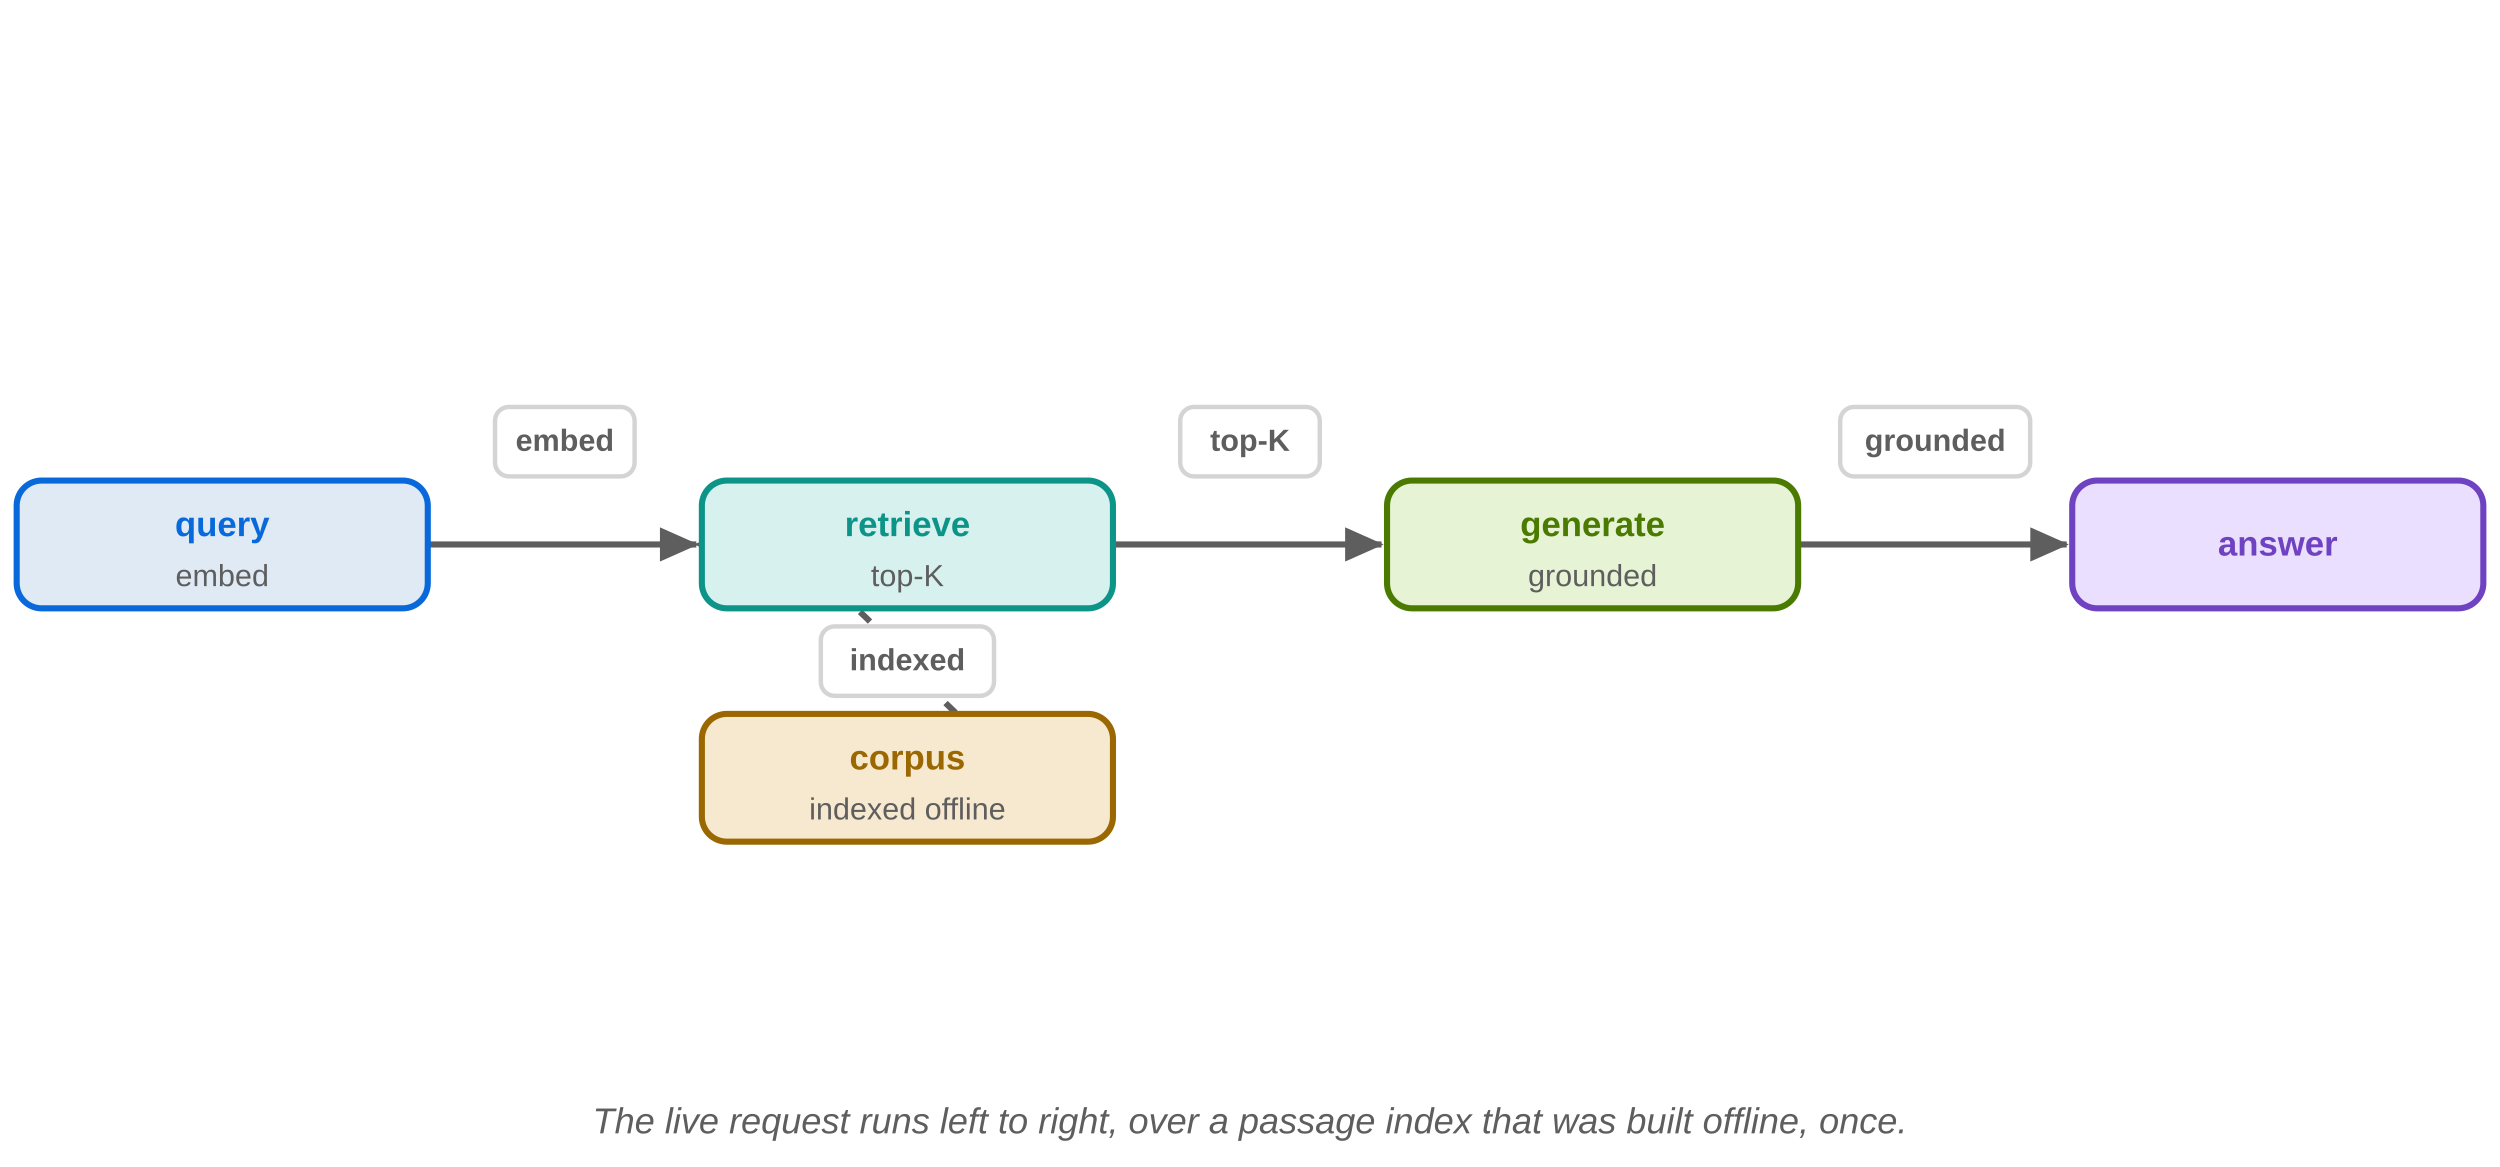
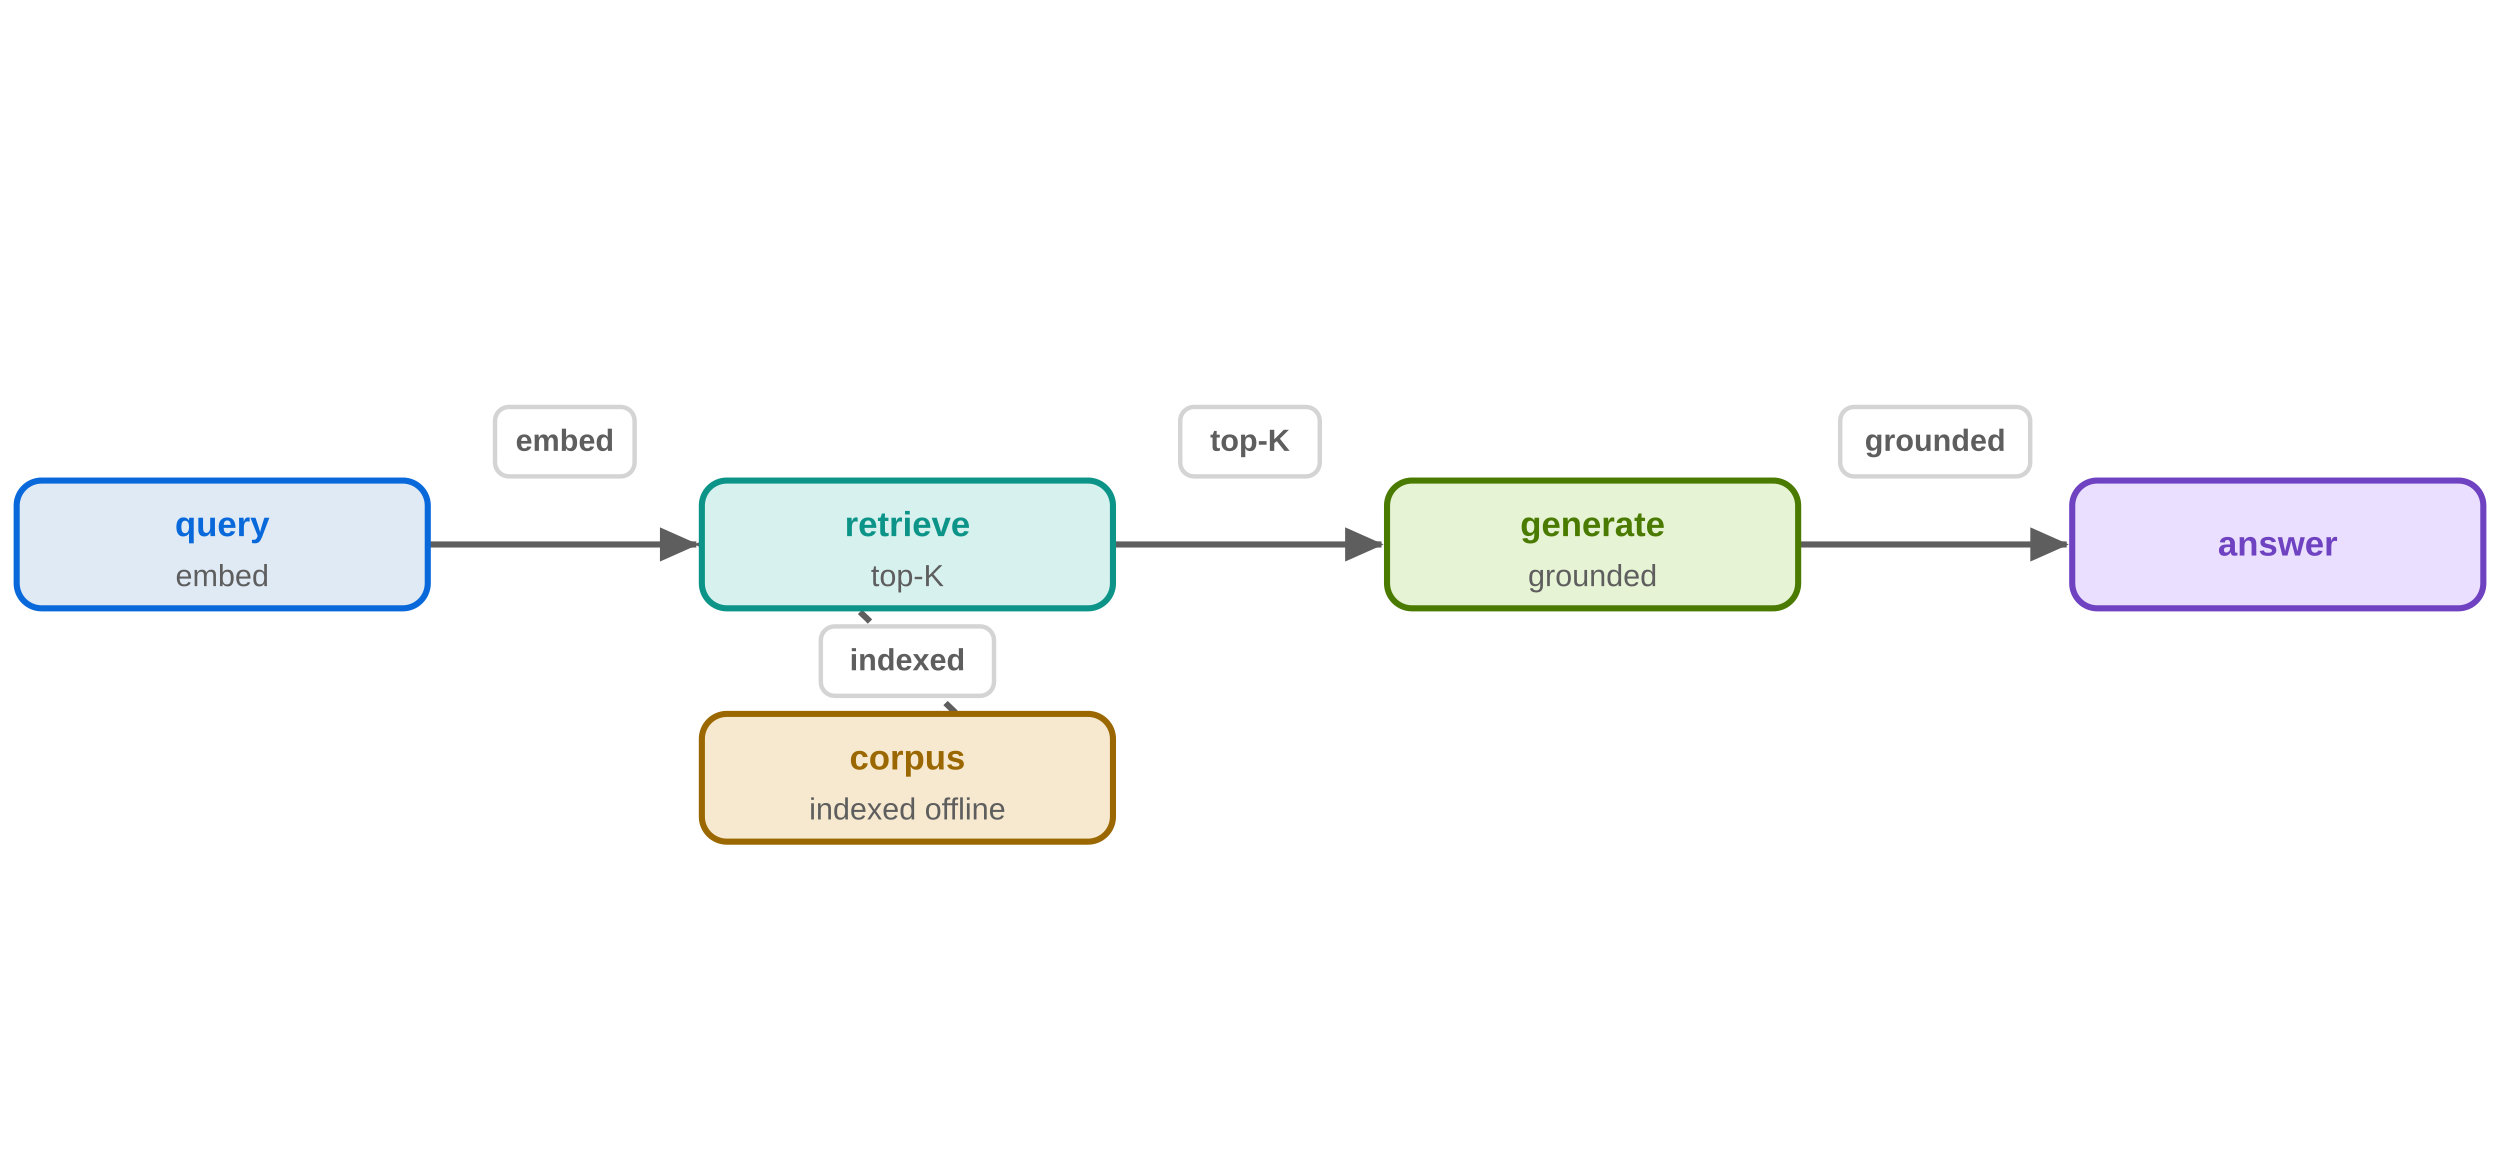
<svg xmlns="http://www.w3.org/2000/svg" class="gfx-dark" viewBox="0 0 900 420" role="img" aria-label="The live request runs left to right, over a passage index that was built offline, once." preserveAspectRatio="xMidYMid meet" style="width:100%;height:auto;display:block;background:#0d0d0d;border:1px solid #2a2a2a;border-radius:8px;padding:14px;max-width:1080px;margin:1.5rem auto">
  <defs>
    <marker id="pl-a" viewBox="0 0 10 10" refX="8.5" refY="5" markerWidth="7" markerHeight="7" orient="auto">
      <path d="M0,1 L9,5 L0,9 Z" fill="var(--gfx-sub,#5e5e5e)" />
    </marker>
  </defs>
  <path d="M 154 196 C 203.333 196, 203.333 196, 250.667 196" fill="none" stroke="var(--gfx-sub,#5e5e5e)" stroke-width="2.2" marker-end="url(#pl-a)" />
  <path d="M 400.667 196 C 450 196, 450 196, 497.333 196" fill="none" stroke="var(--gfx-sub,#5e5e5e)" stroke-width="2.2" marker-end="url(#pl-a)" />
  <path d="M 647.333 196 C 696.667 196, 696.667 196, 744 196" fill="none" stroke="var(--gfx-sub,#5e5e5e)" stroke-width="2.2" marker-end="url(#pl-a)" />
  <path d="M 400.667 280 C 326.667 280, 326.667 196, 250.667 196" fill="none" stroke="var(--gfx-sub,#5e5e5e)" stroke-width="2.2" stroke-dasharray="5 4" marker-end="url(#pl-a)" />
  <rect x="178.208" y="146.5" width="50.25" height="25" rx="5" fill="var(--gfx-bg,#ffffff)" stroke="var(--gfx-line,#d4d4d4)" stroke-width="1.6" />
  <text x="203.333" y="162.3" font-family="Arial, 'Helvetica Neue', Helvetica, sans-serif" font-size="11" fill="var(--gfx-sub,#5e5e5e)" text-anchor="middle" font-weight="700">embed</text>
  <rect x="424.875" y="146.5" width="50.25" height="25" rx="5" fill="var(--gfx-bg,#ffffff)" stroke="var(--gfx-line,#d4d4d4)" stroke-width="1.6" />
  <text x="450" y="162.3" font-family="Arial, 'Helvetica Neue', Helvetica, sans-serif" font-size="11" fill="var(--gfx-sub,#5e5e5e)" text-anchor="middle" font-weight="700">top-K</text>
  <rect x="662.467" y="146.5" width="68.4" height="25" rx="5" fill="var(--gfx-bg,#ffffff)" stroke="var(--gfx-line,#d4d4d4)" stroke-width="1.6" />
  <text x="696.667" y="162.3" font-family="Arial, 'Helvetica Neue', Helvetica, sans-serif" font-size="11" fill="var(--gfx-sub,#5e5e5e)" text-anchor="middle" font-weight="700">grounded</text>
  <rect x="295.492" y="225.5" width="62.35" height="25" rx="5" fill="var(--gfx-bg,#ffffff)" stroke="var(--gfx-line,#d4d4d4)" stroke-width="1.6" />
  <text x="326.667" y="241.3" font-family="Arial, 'Helvetica Neue', Helvetica, sans-serif" font-size="11" fill="var(--gfx-sub,#5e5e5e)" text-anchor="middle" font-weight="700">indexed</text>
  <rect x="6" y="173" width="148" height="46" rx="9" fill="var(--gfx-tint-blue,#dfeaf5)" stroke="var(--gfx-blue,#0969da)" stroke-width="2.2" />
  <text x="80" y="193" font-family="Arial, 'Helvetica Neue', Helvetica, sans-serif" font-size="12.5" fill="var(--gfx-blue,#0969da)" text-anchor="middle" font-weight="700">query</text>
  <text x="80" y="211" font-family="Arial, 'Helvetica Neue', Helvetica, sans-serif" font-size="11" fill="var(--gfx-sub,#5e5e5e)" text-anchor="middle">embed</text>
  <rect x="252.667" y="173" width="148" height="46" rx="9" fill="var(--gfx-tint-teal,#d6f1ee)" stroke="var(--gfx-teal,#0d9488)" stroke-width="2.2" />
  <text x="326.667" y="193" font-family="Arial, 'Helvetica Neue', Helvetica, sans-serif" font-size="12.5" fill="var(--gfx-teal,#0d9488)" text-anchor="middle" font-weight="700">retrieve</text>
  <text x="326.667" y="211" font-family="Arial, 'Helvetica Neue', Helvetica, sans-serif" font-size="11" fill="var(--gfx-sub,#5e5e5e)" text-anchor="middle">top-K</text>
  <rect x="499.333" y="173" width="148" height="46" rx="9" fill="var(--gfx-tint-green,#e6f3d4)" stroke="var(--gfx-green,#4a7a00)" stroke-width="2.2" />
  <text x="573.333" y="193" font-family="Arial, 'Helvetica Neue', Helvetica, sans-serif" font-size="12.5" fill="var(--gfx-green,#4a7a00)" text-anchor="middle" font-weight="700">generate</text>
  <text x="573.333" y="211" font-family="Arial, 'Helvetica Neue', Helvetica, sans-serif" font-size="11" fill="var(--gfx-sub,#5e5e5e)" text-anchor="middle">grounded</text>
  <rect x="746" y="173" width="148" height="46" rx="9" fill="var(--gfx-tint-purple,#eadfff)" stroke="var(--gfx-purple,#6f42c1)" stroke-width="2.2" />
  <text x="820" y="200" font-family="Arial, 'Helvetica Neue', Helvetica, sans-serif" font-size="12.5" fill="var(--gfx-purple,#6f42c1)" text-anchor="middle" font-weight="700">answer</text>
  <rect x="252.667" y="257" width="148" height="46" rx="9" fill="var(--gfx-tint-amber,#f7e9cf)" stroke="var(--gfx-amber,#9a6700)" stroke-width="2.2" />
  <text x="326.667" y="277" font-family="Arial, 'Helvetica Neue', Helvetica, sans-serif" font-size="12.5" fill="var(--gfx-amber,#9a6700)" text-anchor="middle" font-weight="700">corpus</text>
  <text x="326.667" y="295" font-family="Arial, 'Helvetica Neue', Helvetica, sans-serif" font-size="11" fill="var(--gfx-sub,#5e5e5e)" text-anchor="middle">indexed offline</text>
-   <text x="450" y="408" text-anchor="middle" font-family="Arial, 'Helvetica Neue', Helvetica, sans-serif" font-size="13" fill="var(--gfx-sub,#5e5e5e)" font-style="italic">The live request runs left to right, over a passage index that was built offline, once.</text>
</svg>
